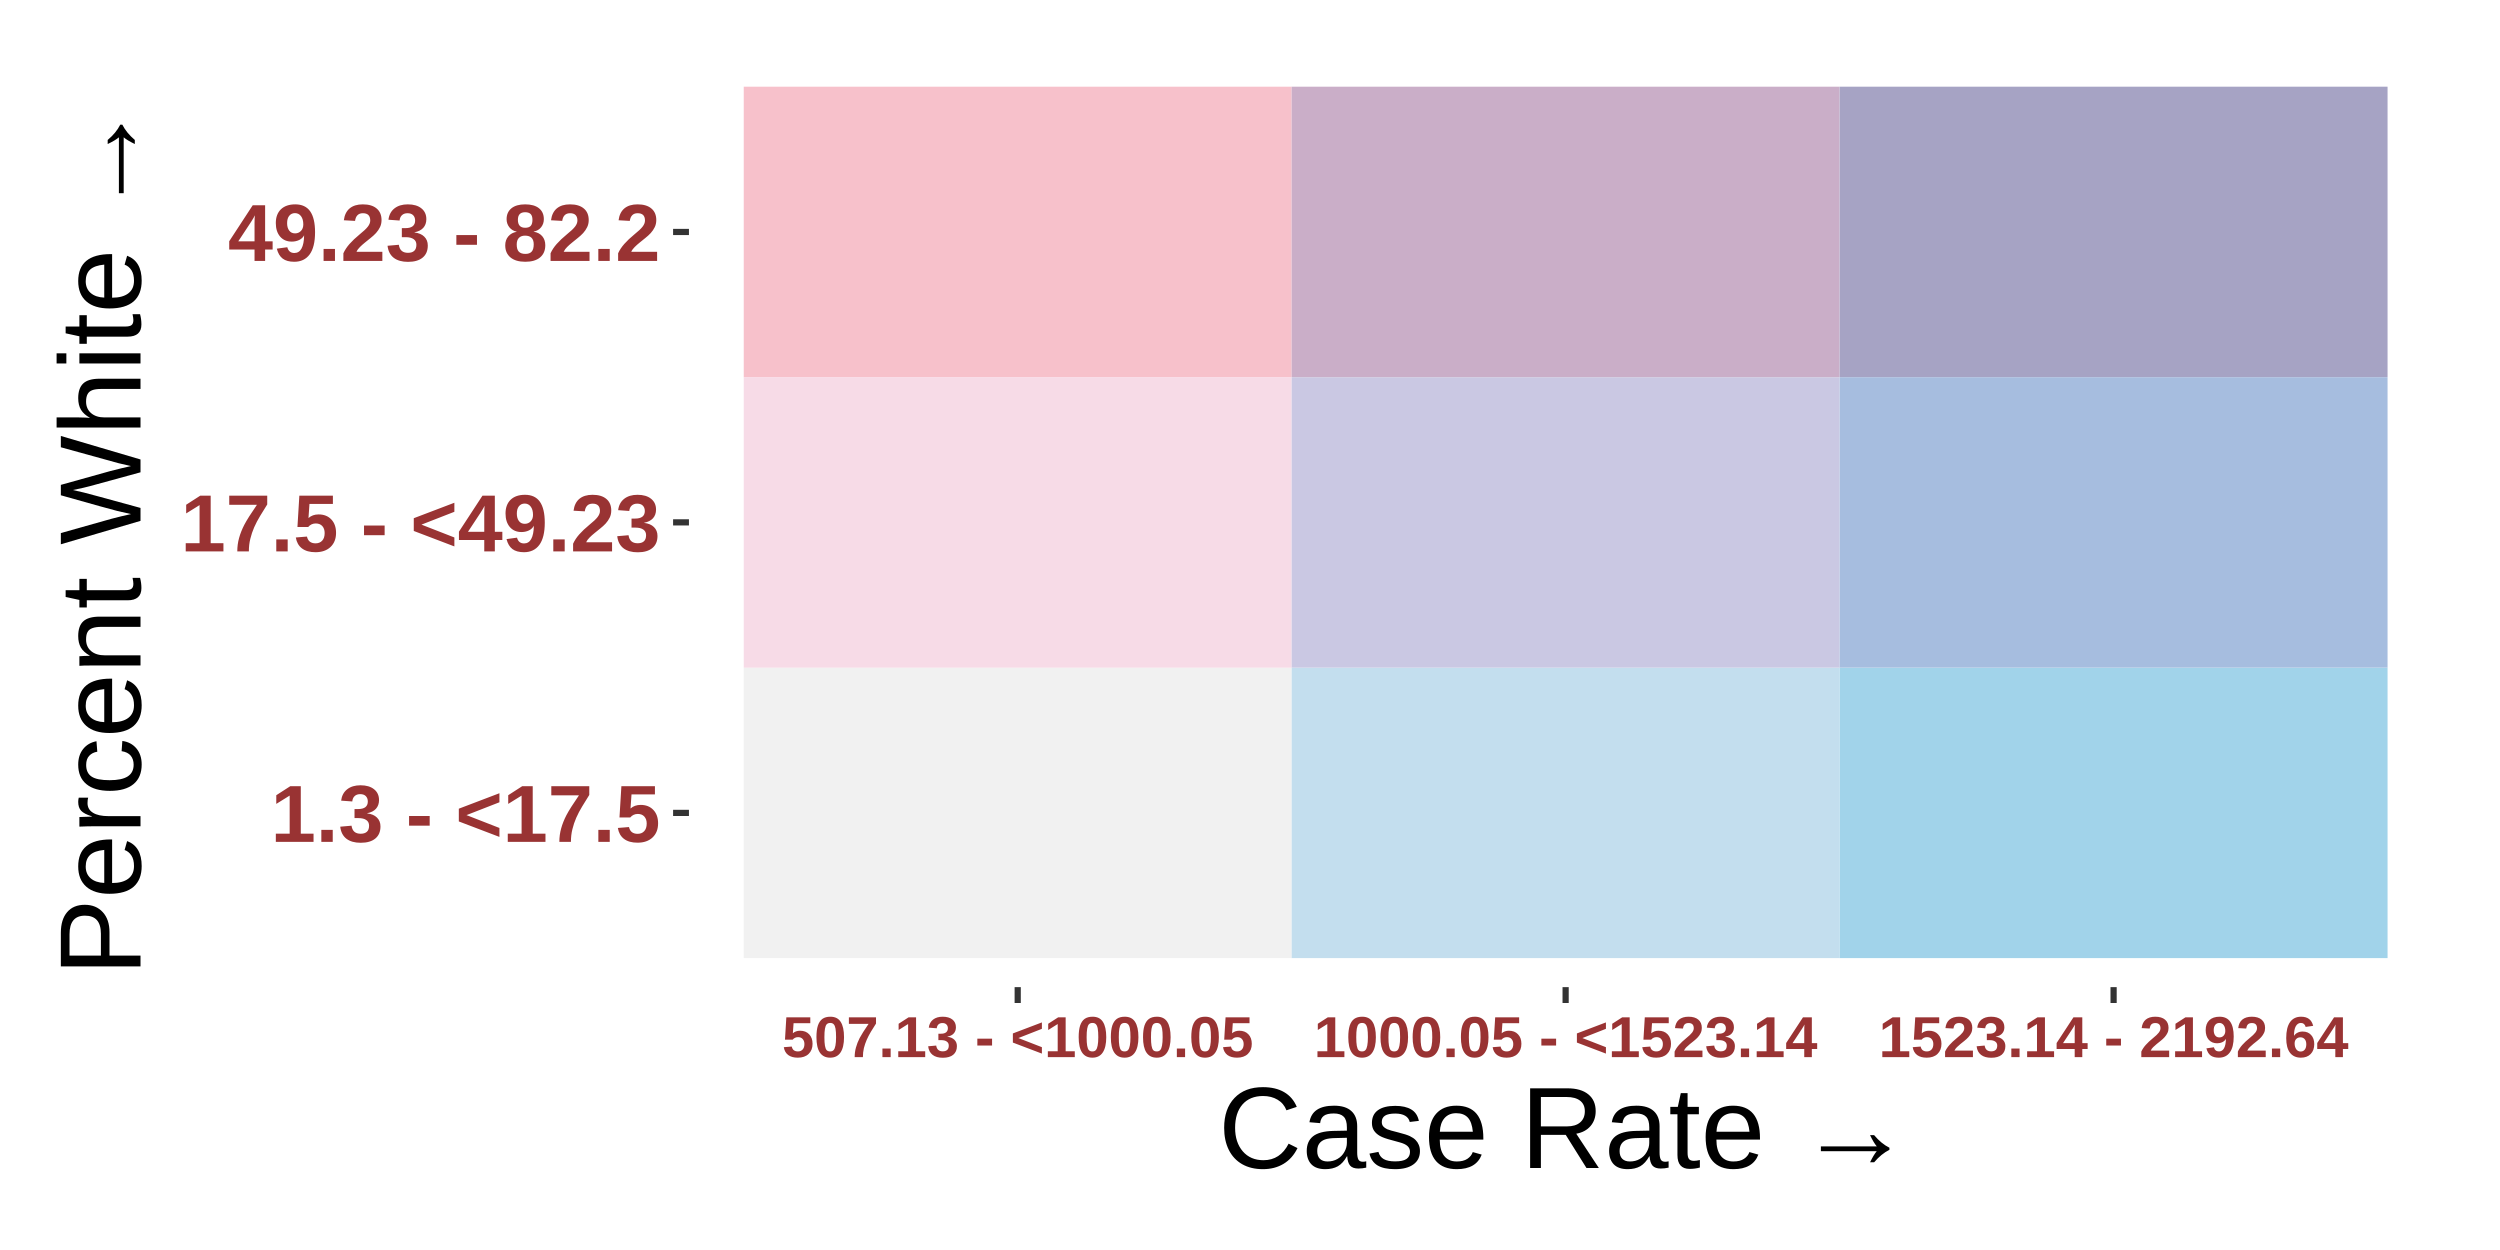
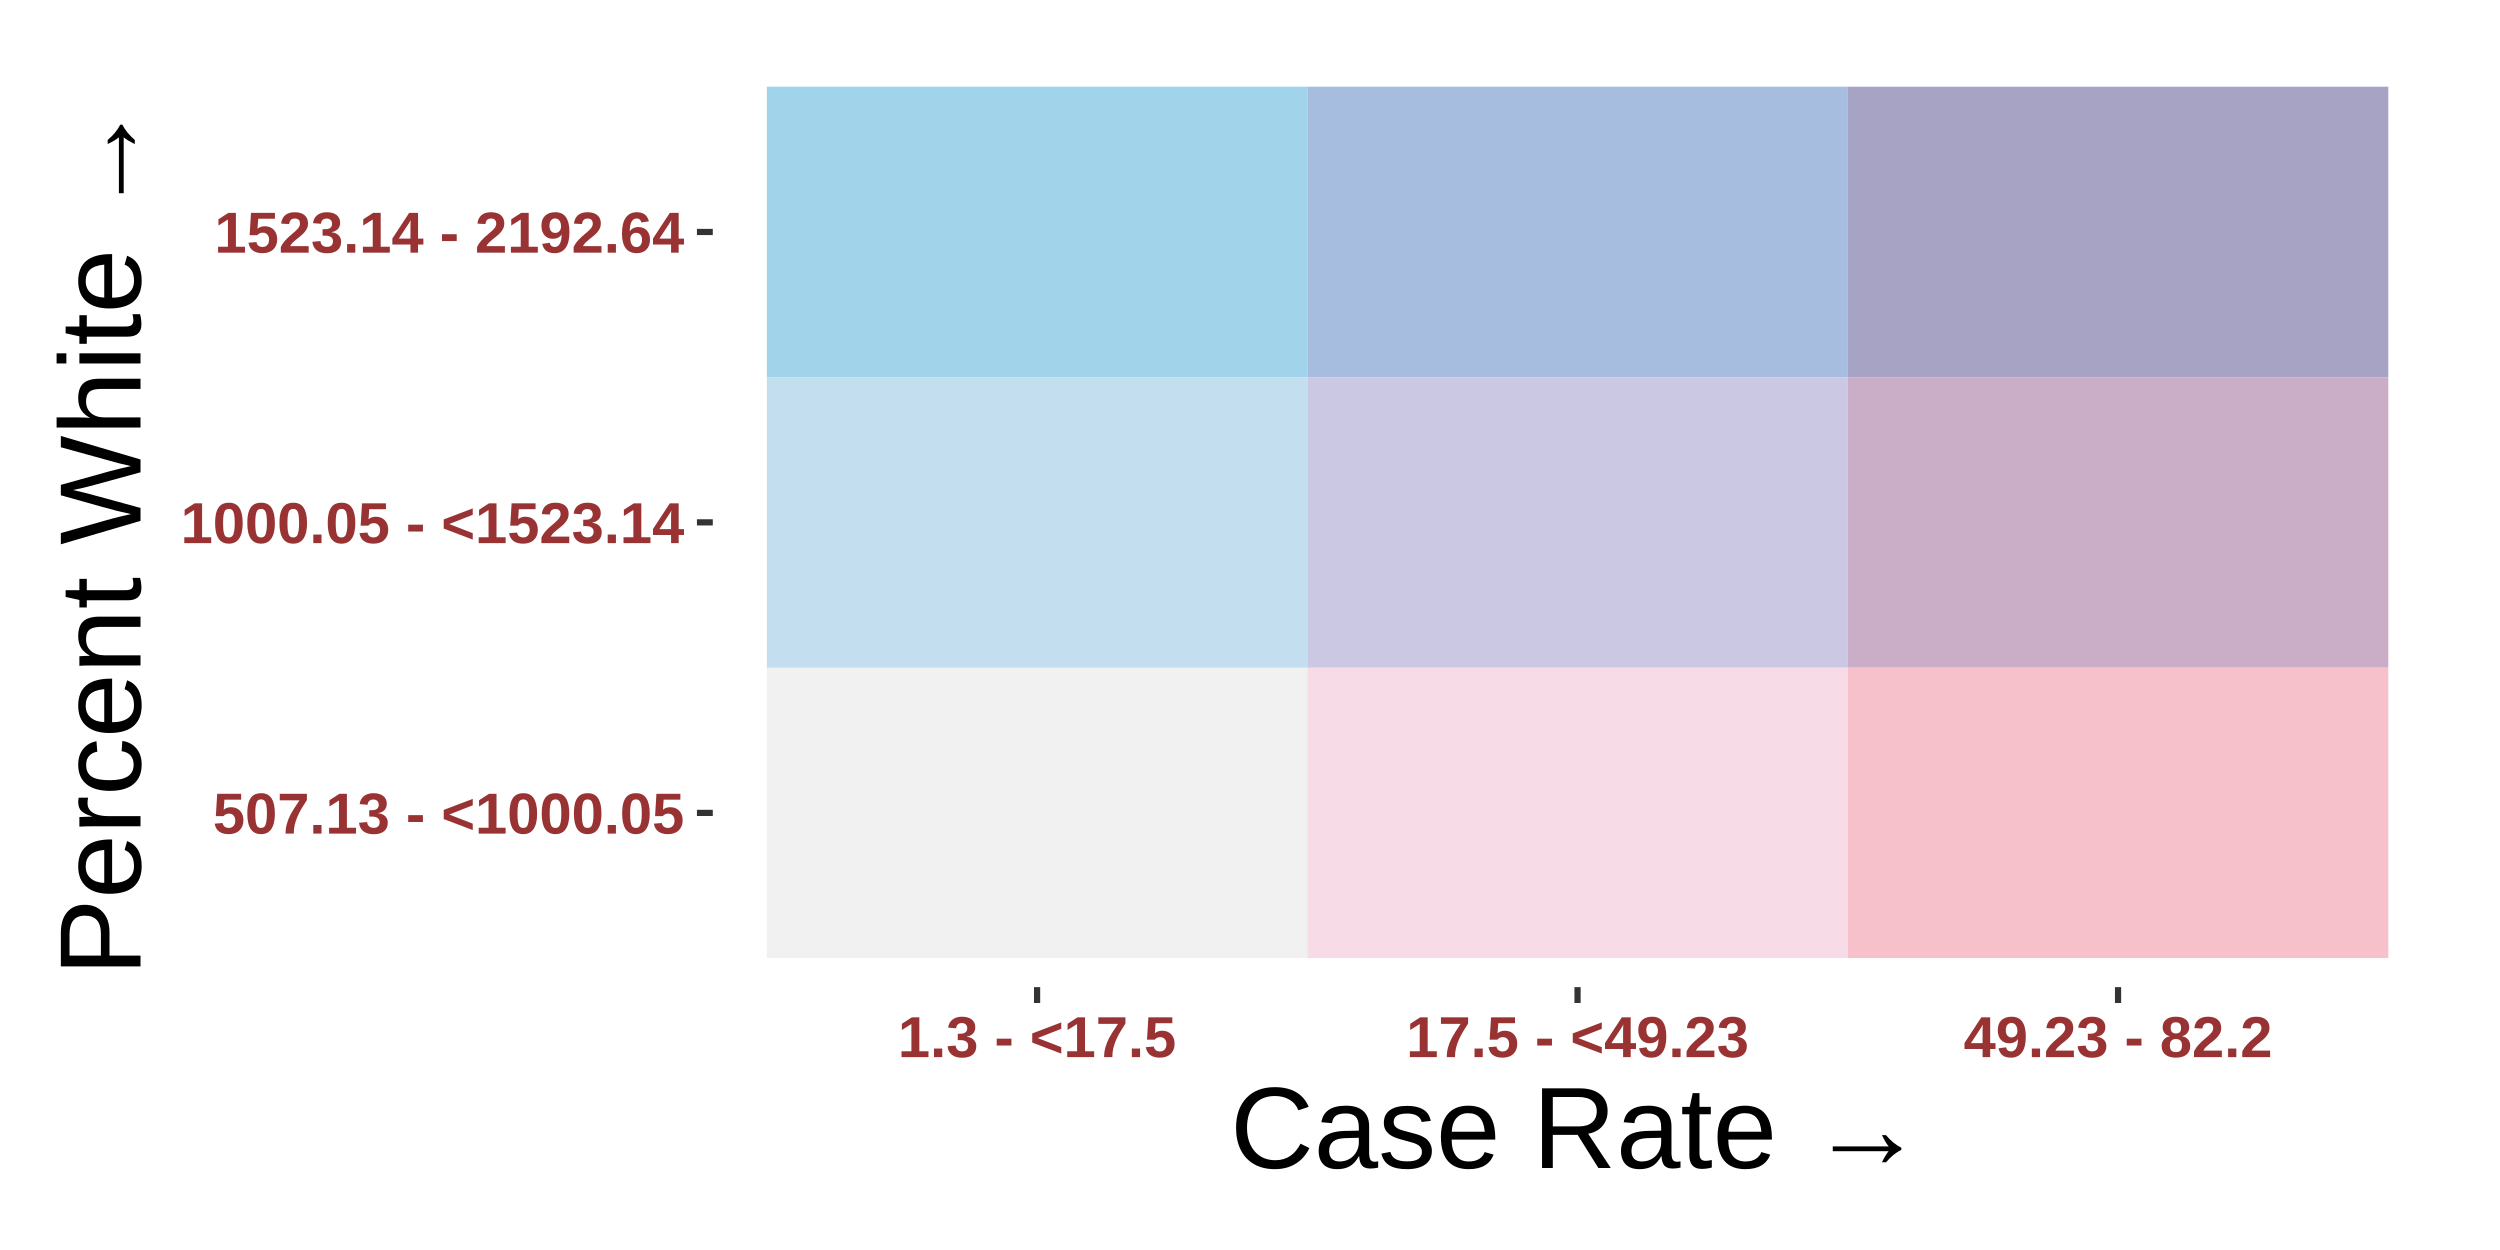
<svg xmlns="http://www.w3.org/2000/svg" viewBox="0 0 432.00 216.00">
  <defs>
    <style type="text/css">
    line, polyline, polygon, path, rect, circle {
      fill: none;
      stroke: #000000;
      stroke-linecap: round;
      stroke-linejoin: round;
      stroke-miterlimit: 10.00;
    }
  </style>
  </defs>
  <rect width="100%" height="100%" style="stroke: none; fill: none;" />
-   <rect x="0.00" y="0.00" width="432.00" height="216.00" style="stroke-width: 1.07; stroke: none;" />
+   <rect x="-0" y="0.00" width="432.00" height="216.00" style="stroke-width: 1.07; stroke: none;" />
  <defs>
-     <clipPath id="cpMTE5LjA1fDQyMi4wNHwxNzAuNTh8OS45Ng==">
-       <rect x="119.05" y="9.96" width="302.99" height="160.62" />
+     <clipPath id="cpMTIzLjE3fDQyMi4wNHwxNzAuNTh8OS45Ng==">
+       <rect x="123.17" y="9.96" width="298.87" height="160.62" />
    </clipPath>
  </defs>
-   <rect x="128.52" y="115.37" width="94.68" height="50.19" style="stroke-width: 0.21; stroke: none; stroke-linecap: square; stroke-linejoin: miter; fill: #F1F1F1;" clip-path="url(#cpMTE5LjA1fDQyMi4wNHwxNzAuNTh8OS45Ng==)" />
-   <rect x="223.20" y="115.37" width="94.68" height="50.19" style="stroke-width: 0.21; stroke: none; stroke-linecap: square; stroke-linejoin: miter; fill: #C3DEEE;" clip-path="url(#cpMTE5LjA1fDQyMi4wNHwxNzAuNTh8OS45Ng==)" />
-   <rect x="317.89" y="115.37" width="94.68" height="50.19" style="stroke-width: 0.21; stroke: none; stroke-linecap: square; stroke-linejoin: miter; fill: #A1D3EA;" clip-path="url(#cpMTE5LjA1fDQyMi4wNHwxNzAuNTh8OS45Ng==)" />
-   <rect x="128.52" y="65.18" width="94.68" height="50.19" style="stroke-width: 0.21; stroke: none; stroke-linecap: square; stroke-linejoin: miter; fill: #F7DBE7;" clip-path="url(#cpMTE5LjA1fDQyMi4wNHwxNzAuNTh8OS45Ng==)" />
-   <rect x="223.20" y="65.18" width="94.68" height="50.19" style="stroke-width: 0.21; stroke: none; stroke-linecap: square; stroke-linejoin: miter; fill: #CAC8E3;" clip-path="url(#cpMTE5LjA1fDQyMi4wNHwxNzAuNTh8OS45Ng==)" />
-   <rect x="317.89" y="65.18" width="94.68" height="50.19" style="stroke-width: 0.21; stroke: none; stroke-linecap: square; stroke-linejoin: miter; fill: #A6BDDF;" clip-path="url(#cpMTE5LjA1fDQyMi4wNHwxNzAuNTh8OS45Ng==)" />
-   <rect x="128.52" y="14.98" width="94.68" height="50.19" style="stroke-width: 0.21; stroke: none; stroke-linecap: square; stroke-linejoin: miter; fill: #F7C1CB;" clip-path="url(#cpMTE5LjA1fDQyMi4wNHwxNzAuNTh8OS45Ng==)" />
-   <rect x="223.20" y="14.98" width="94.68" height="50.19" style="stroke-width: 0.21; stroke: none; stroke-linecap: square; stroke-linejoin: miter; fill: #CAAEC8;" clip-path="url(#cpMTE5LjA1fDQyMi4wNHwxNzAuNTh8OS45Ng==)" />
-   <rect x="317.89" y="14.98" width="94.68" height="50.19" style="stroke-width: 0.21; stroke: none; stroke-linecap: square; stroke-linejoin: miter; fill: #A6A3C4;" clip-path="url(#cpMTE5LjA1fDQyMi4wNHwxNzAuNTh8OS45Ng==)" />
+   <rect x="132.51" y="115.37" width="93.40" height="50.19" style="stroke-width: 0.21; stroke: none; stroke-linecap: square; stroke-linejoin: miter; fill: #F1F1F1;" clip-path="url(#cpMTIzLjE3fDQyMi4wNHwxNzAuNTh8OS45Ng==)" />
+   <rect x="132.51" y="65.18" width="93.40" height="50.19" style="stroke-width: 0.21; stroke: none; stroke-linecap: square; stroke-linejoin: miter; fill: #C3DEEE;" clip-path="url(#cpMTIzLjE3fDQyMi4wNHwxNzAuNTh8OS45Ng==)" />
+   <rect x="132.51" y="14.98" width="93.40" height="50.19" style="stroke-width: 0.21; stroke: none; stroke-linecap: square; stroke-linejoin: miter; fill: #A1D3EA;" clip-path="url(#cpMTIzLjE3fDQyMi4wNHwxNzAuNTh8OS45Ng==)" />
+   <rect x="225.91" y="115.37" width="93.40" height="50.19" style="stroke-width: 0.21; stroke: none; stroke-linecap: square; stroke-linejoin: miter; fill: #F7DBE7;" clip-path="url(#cpMTIzLjE3fDQyMi4wNHwxNzAuNTh8OS45Ng==)" />
+   <rect x="225.91" y="65.18" width="93.40" height="50.19" style="stroke-width: 0.21; stroke: none; stroke-linecap: square; stroke-linejoin: miter; fill: #CAC8E3;" clip-path="url(#cpMTIzLjE3fDQyMi4wNHwxNzAuNTh8OS45Ng==)" />
+   <rect x="225.91" y="14.98" width="93.40" height="50.19" style="stroke-width: 0.21; stroke: none; stroke-linecap: square; stroke-linejoin: miter; fill: #A6BDDF;" clip-path="url(#cpMTIzLjE3fDQyMi4wNHwxNzAuNTh8OS45Ng==)" />
+   <rect x="319.30" y="115.37" width="93.40" height="50.19" style="stroke-width: 0.21; stroke: none; stroke-linecap: square; stroke-linejoin: miter; fill: #F7C1CB;" clip-path="url(#cpMTIzLjE3fDQyMi4wNHwxNzAuNTh8OS45Ng==)" />
+   <rect x="319.30" y="65.18" width="93.40" height="50.19" style="stroke-width: 0.21; stroke: none; stroke-linecap: square; stroke-linejoin: miter; fill: #CAAEC8;" clip-path="url(#cpMTIzLjE3fDQyMi4wNHwxNzAuNTh8OS45Ng==)" />
+   <rect x="319.30" y="14.98" width="93.40" height="50.19" style="stroke-width: 0.21; stroke: none; stroke-linecap: square; stroke-linejoin: miter; fill: #A6A3C4;" clip-path="url(#cpMTIzLjE3fDQyMi4wNHwxNzAuNTh8OS45Ng==)" />
  <defs>
    <clipPath id="cpMC4wMHw0MzIuMDB8MjE2LjAwfDAuMDA=">
      <rect x="0.00" y="0.00" width="432.00" height="216.00" />
    </clipPath>
  </defs>
  <g clip-path="url(#cpMC4wMHw0MzIuMDB8MjE2LjAwfDAuMDA=)">
-     <text x="46.79" y="145.48" style="font-size: 14.00px; font-weight: bold; fill: #993333; font-family: Arial;" textLength="67.33px" lengthAdjust="spacingAndGlyphs">1.3 - &lt;17.5</text>
+     <text x="36.78" y="144.05" style="font-size: 10.00px; font-weight: bold; fill: #993333; font-family: Arial;" textLength="81.46px" lengthAdjust="spacingAndGlyphs">507.13 - &lt;1000.05</text>
  </g>
  <g clip-path="url(#cpMC4wMHw0MzIuMDB8MjE2LjAwfDAuMDA=)">
-     <text x="31.22" y="95.28" style="font-size: 14.00px; font-weight: bold; fill: #993333; font-family: Arial;" textLength="82.90px" lengthAdjust="spacingAndGlyphs">17.5 - &lt;49.23</text>
+     <text x="31.22" y="93.85" style="font-size: 10.00px; font-weight: bold; fill: #993333; font-family: Arial;" textLength="87.02px" lengthAdjust="spacingAndGlyphs">1000.05 - &lt;1523.14</text>
  </g>
  <g clip-path="url(#cpMC4wMHw0MzIuMDB8MjE2LjAwfDAuMDA=)">
-     <text x="39.39" y="45.09" style="font-size: 14.00px; font-weight: bold; fill: #993333; font-family: Arial;" textLength="74.72px" lengthAdjust="spacingAndGlyphs">49.23 - 82.2</text>
+     <text x="37.06" y="43.66" style="font-size: 10.00px; font-weight: bold; fill: #993333; font-family: Arial;" textLength="81.18px" lengthAdjust="spacingAndGlyphs">1523.14 - 2192.64</text>
  </g>
-   <polyline points="116.31,140.47 119.05,140.47 " style="stroke-width: 1.07; stroke: #333333; stroke-linecap: butt;" clip-path="url(#cpMC4wMHw0MzIuMDB8MjE2LjAwfDAuMDA=)" />
-   <polyline points="116.31,90.27 119.05,90.27 " style="stroke-width: 1.07; stroke: #333333; stroke-linecap: butt;" clip-path="url(#cpMC4wMHw0MzIuMDB8MjE2LjAwfDAuMDA=)" />
-   <polyline points="116.31,40.08 119.05,40.08 " style="stroke-width: 1.07; stroke: #333333; stroke-linecap: butt;" clip-path="url(#cpMC4wMHw0MzIuMDB8MjE2LjAwfDAuMDA=)" />
-   <polyline points="175.86,173.32 175.86,170.58 " style="stroke-width: 1.07; stroke: #333333; stroke-linecap: butt;" clip-path="url(#cpMC4wMHw0MzIuMDB8MjE2LjAwfDAuMDA=)" />
-   <polyline points="270.54,173.32 270.54,170.58 " style="stroke-width: 1.07; stroke: #333333; stroke-linecap: butt;" clip-path="url(#cpMC4wMHw0MzIuMDB8MjE2LjAwfDAuMDA=)" />
-   <polyline points="365.23,173.32 365.23,170.58 " style="stroke-width: 1.07; stroke: #333333; stroke-linecap: butt;" clip-path="url(#cpMC4wMHw0MzIuMDB8MjE2LjAwfDAuMDA=)" />
+   <polyline points="120.43,140.47 123.17,140.47 " style="stroke-width: 1.07; stroke: #333333; stroke-linecap: butt;" clip-path="url(#cpMC4wMHw0MzIuMDB8MjE2LjAwfDAuMDA=)" />
+   <polyline points="120.43,90.27 123.17,90.27 " style="stroke-width: 1.07; stroke: #333333; stroke-linecap: butt;" clip-path="url(#cpMC4wMHw0MzIuMDB8MjE2LjAwfDAuMDA=)" />
+   <polyline points="120.43,40.08 123.17,40.08 " style="stroke-width: 1.07; stroke: #333333; stroke-linecap: butt;" clip-path="url(#cpMC4wMHw0MzIuMDB8MjE2LjAwfDAuMDA=)" />
+   <polyline points="179.21,173.32 179.21,170.58 " style="stroke-width: 1.07; stroke: #333333; stroke-linecap: butt;" clip-path="url(#cpMC4wMHw0MzIuMDB8MjE2LjAwfDAuMDA=)" />
+   <polyline points="272.60,173.32 272.60,170.58 " style="stroke-width: 1.07; stroke: #333333; stroke-linecap: butt;" clip-path="url(#cpMC4wMHw0MzIuMDB8MjE2LjAwfDAuMDA=)" />
+   <polyline points="366.00,173.32 366.00,170.58 " style="stroke-width: 1.07; stroke: #333333; stroke-linecap: butt;" clip-path="url(#cpMC4wMHw0MzIuMDB8MjE2LjAwfDAuMDA=)" />
  <g clip-path="url(#cpMC4wMHw0MzIuMDB8MjE2LjAwfDAuMDA=)">
-     <text x="135.13" y="182.67" style="font-size: 10.00px; font-weight: bold; fill: #993333; font-family: Arial;" textLength="81.46px" lengthAdjust="spacingAndGlyphs">507.13 - &lt;1000.05</text>
+     <text x="155.16" y="182.67" style="font-size: 10.00px; font-weight: bold; fill: #993333; font-family: Arial;" textLength="48.09px" lengthAdjust="spacingAndGlyphs">1.3 - &lt;17.5</text>
  </g>
  <g clip-path="url(#cpMC4wMHw0MzIuMDB8MjE2LjAwfDAuMDA=)">
-     <text x="227.03" y="182.67" style="font-size: 10.00px; font-weight: bold; fill: #993333; font-family: Arial;" textLength="87.02px" lengthAdjust="spacingAndGlyphs">1000.05 - &lt;1523.14</text>
+     <text x="243.00" y="182.67" style="font-size: 10.00px; font-weight: bold; fill: #993333; font-family: Arial;" textLength="59.21px" lengthAdjust="spacingAndGlyphs">17.5 - &lt;49.23</text>
  </g>
  <g clip-path="url(#cpMC4wMHw0MzIuMDB8MjE2LjAwfDAuMDA=)">
-     <text x="324.64" y="182.67" style="font-size: 10.00px; font-weight: bold; fill: #993333; font-family: Arial;" textLength="81.18px" lengthAdjust="spacingAndGlyphs">1523.14 - 2192.64</text>
+     <text x="339.31" y="182.67" style="font-size: 10.00px; font-weight: bold; fill: #993333; font-family: Arial;" textLength="53.37px" lengthAdjust="spacingAndGlyphs">49.23 - 82.2</text>
  </g>
  <g clip-path="url(#cpMC4wMHw0MzIuMDB8MjE2LjAwfDAuMDA=)">
-     <text x="210.52" y="201.83" style="font-size: 20.00px; font-family: Arial;" textLength="120.05px" lengthAdjust="spacingAndGlyphs">Case Rate →</text>
+     <text x="212.58" y="201.83" style="font-size: 20.00px; font-family: Arial;" textLength="120.05px" lengthAdjust="spacingAndGlyphs">Case Rate →</text>
  </g>
  <g clip-path="url(#cpMC4wMHw0MzIuMDB8MjE2LjAwfDAuMDA=)">
    <text transform="translate(24.28,168.63) rotate(-90)" style="font-size: 20.00px; font-family: Arial;" textLength="156.72px" lengthAdjust="spacingAndGlyphs">Percent White  →</text>
  </g>
</svg>
